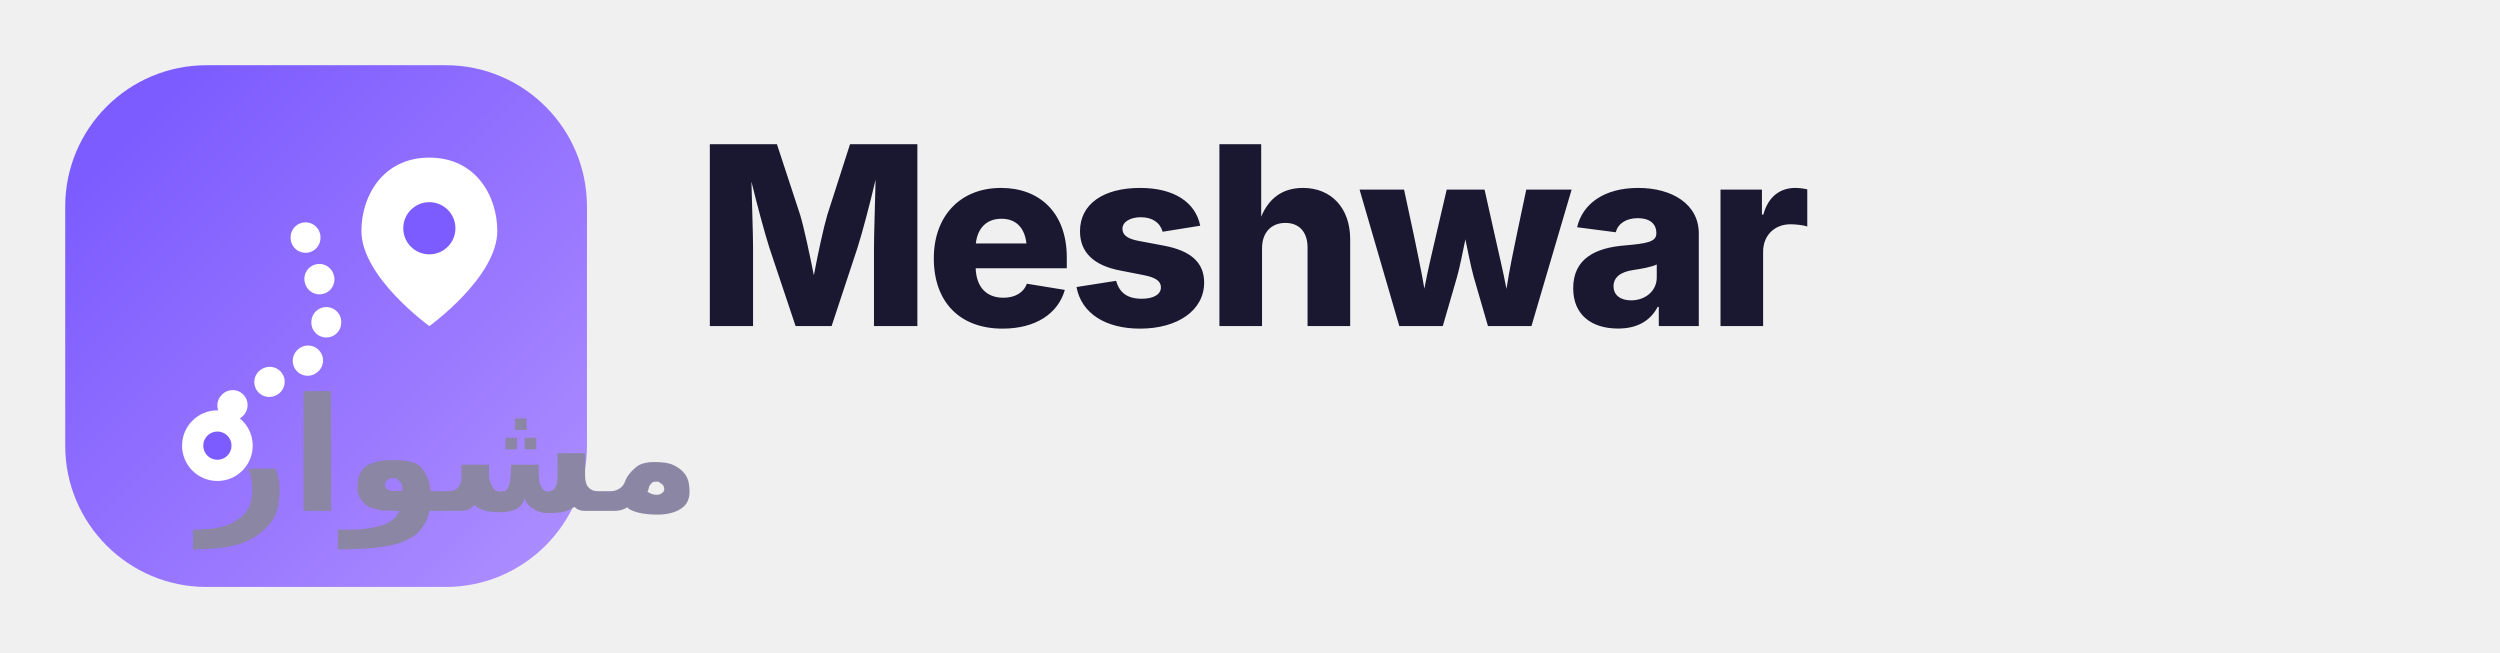
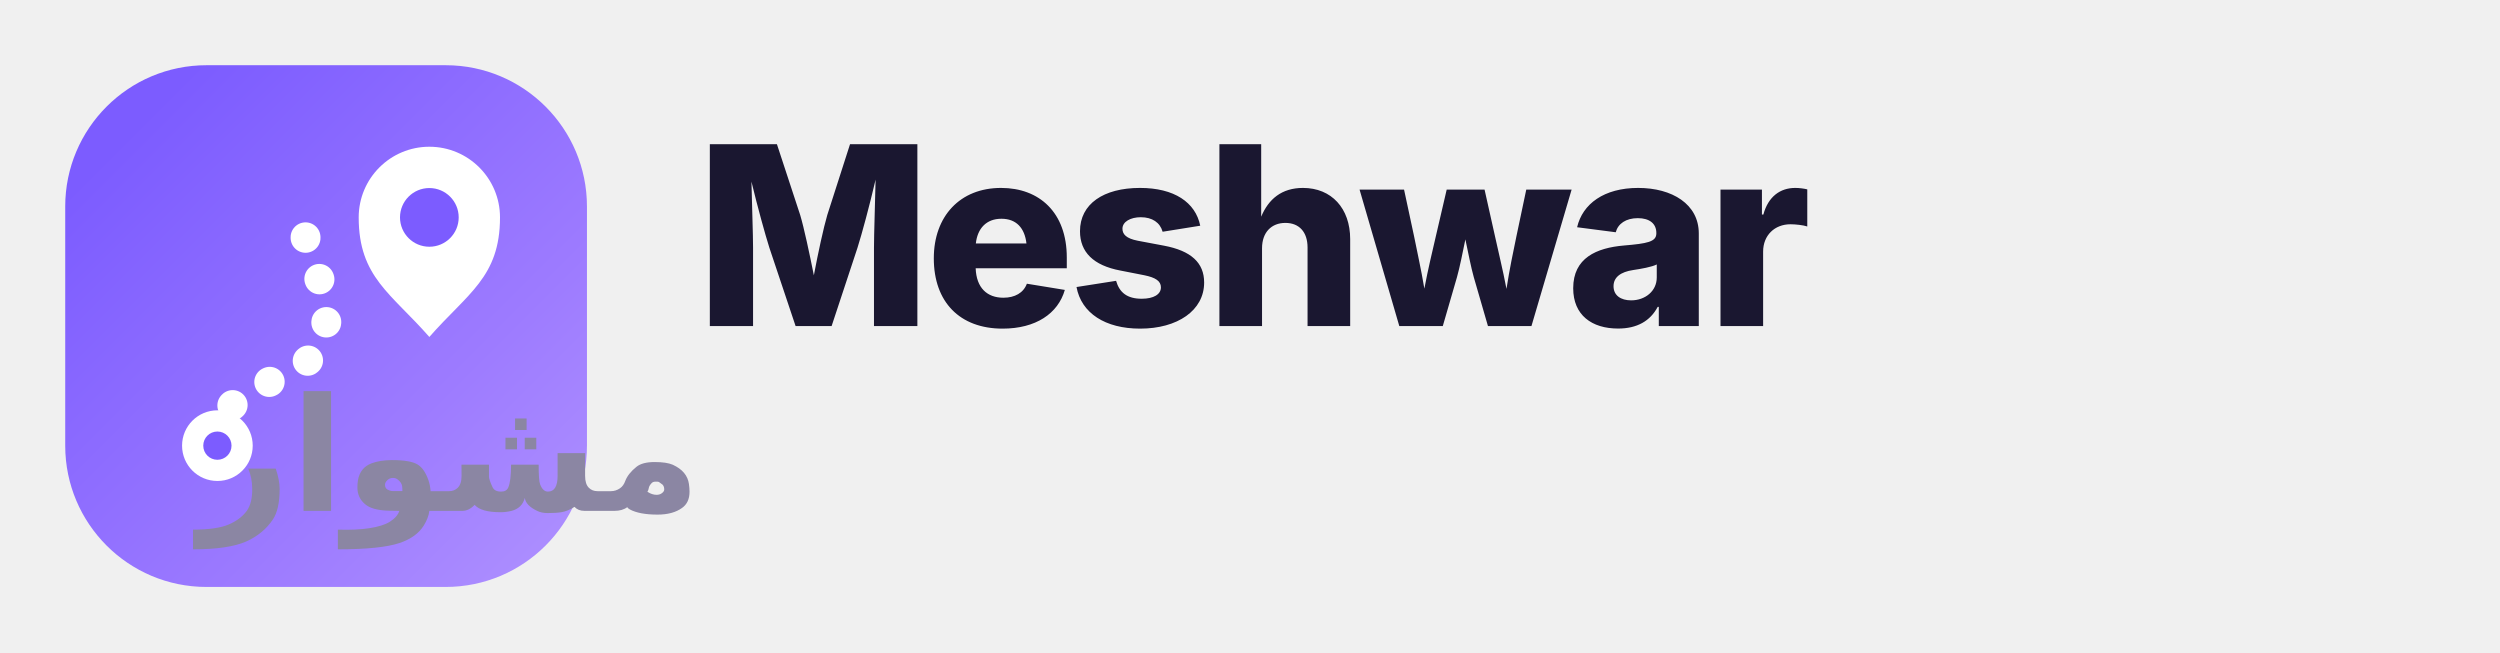
<svg xmlns="http://www.w3.org/2000/svg" width="460" height="120" viewBox="0 0 460 120" fill="none" role="img" aria-label="Meshwar مشوار">
  <defs>
    <linearGradient id="wg" x1="12" y1="12" x2="108" y2="108" gradientUnits="userSpaceOnUse">
      <stop stop-color="#7C5CFF" />
      <stop offset="0.55" stop-color="#9D7BFF" />
      <stop offset="1" stop-color="#B79BFF" />
    </linearGradient>
  </defs>
  <g transform="translate(12,12)">
    <rect width="96" height="96" rx="26" fill="url(#wg)" />
    <path d="M28 70 C 28 56, 47 60, 48 48 C 49 36, 39 33, 48 25" stroke="#fff" stroke-width="5.5" stroke-linecap="round" fill="none" stroke-dasharray="0.1 8" />
    <circle cx="28" cy="70" r="6.5" fill="#fff" />
    <circle cx="28" cy="70" r="2.6" fill="#7C5CFF" />
-     <path d="M67 17 C 58.5 17, 54.5 24, 54.5 30.5 C 54.5 39, 67 48, 67 48 C 67 48, 79.5 39, 79.5 30.5 C 79.5 24, 75.5 17, 67 17 Z" fill="#fff" />
-     <circle cx="67" cy="30" r="4.8" fill="#7C5CFF" />
+     <path d="M67 50 C 60 42, 54 39, 54 28 A 13 13 0 1 1 80 28 C 80 39, 74 42, 67 50 Z" fill="#fff" />
+     <circle cx="67" cy="28" r="5.4" fill="#7C5CFF" />
  </g>
  <text x="128" y="60" font-family="system-ui, -apple-system, Segoe UI, sans-serif" font-size="46" font-weight="800" letter-spacing="-1.2" fill="#1A1730">Meshwar</text>
  <text x="129" y="94" font-family="system-ui, -apple-system, sans-serif" font-size="29" font-weight="700" fill="#8B86A3" direction="rtl">مشوار</text>
</svg>
